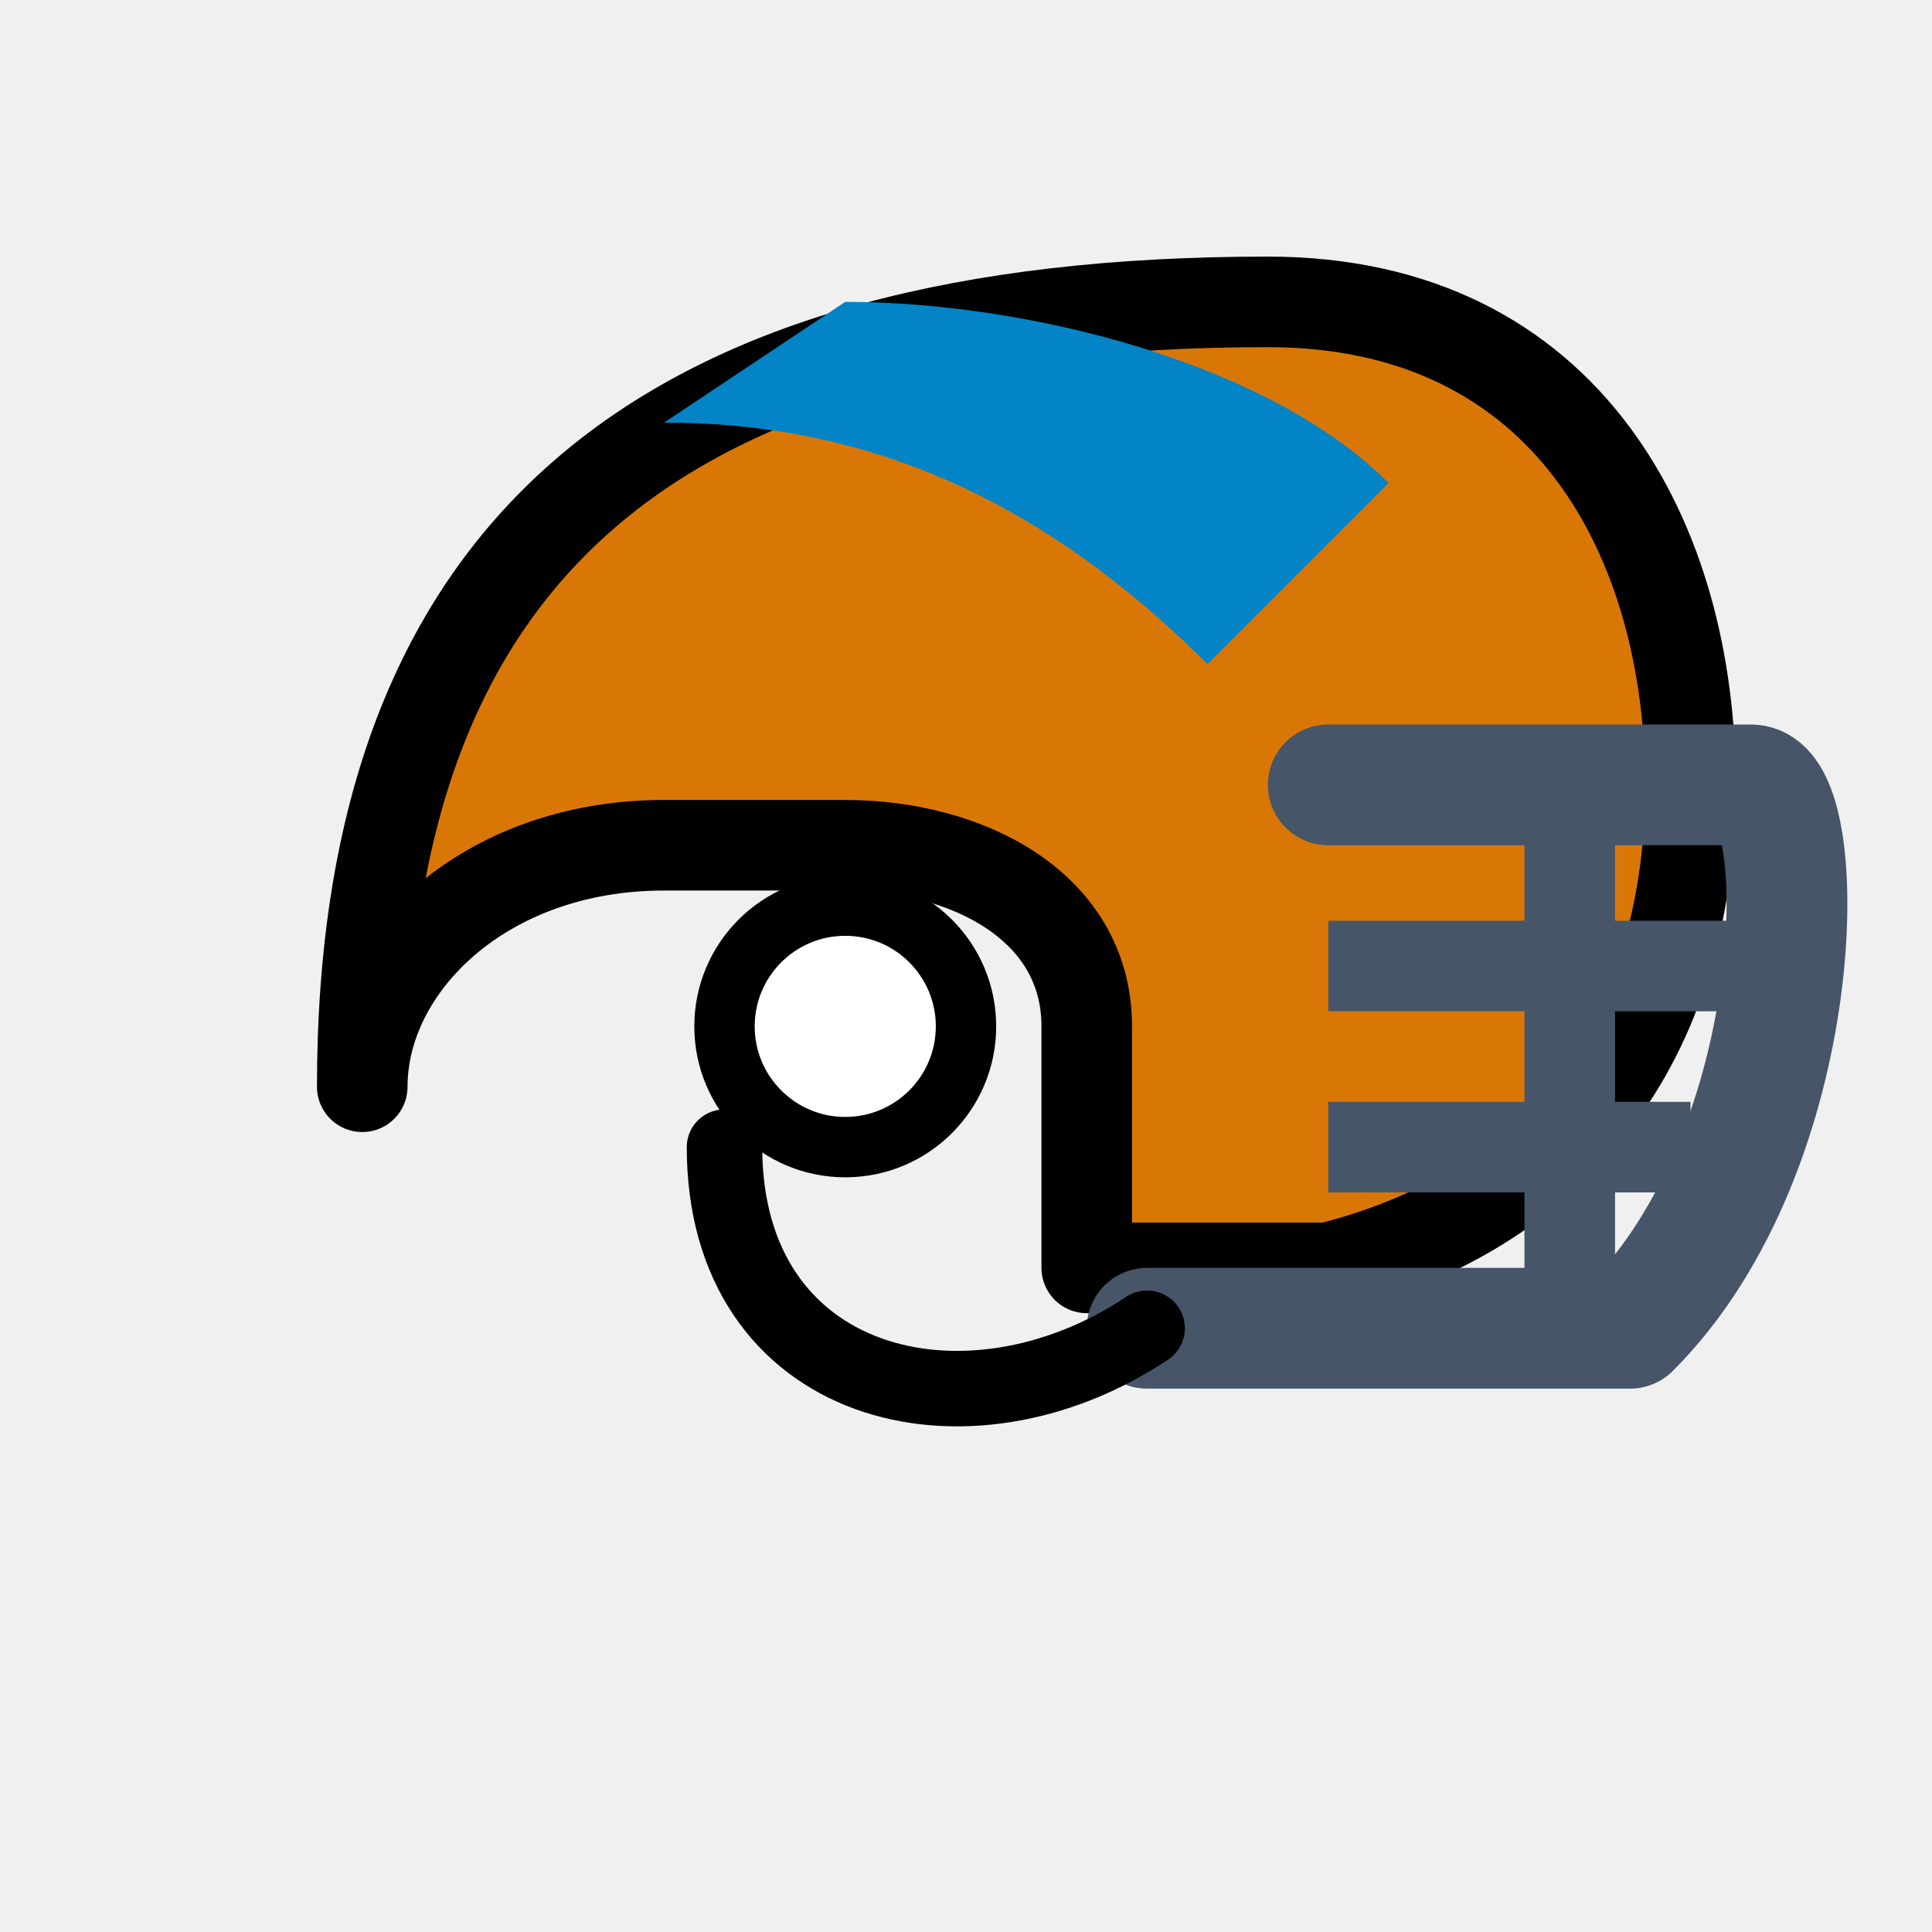
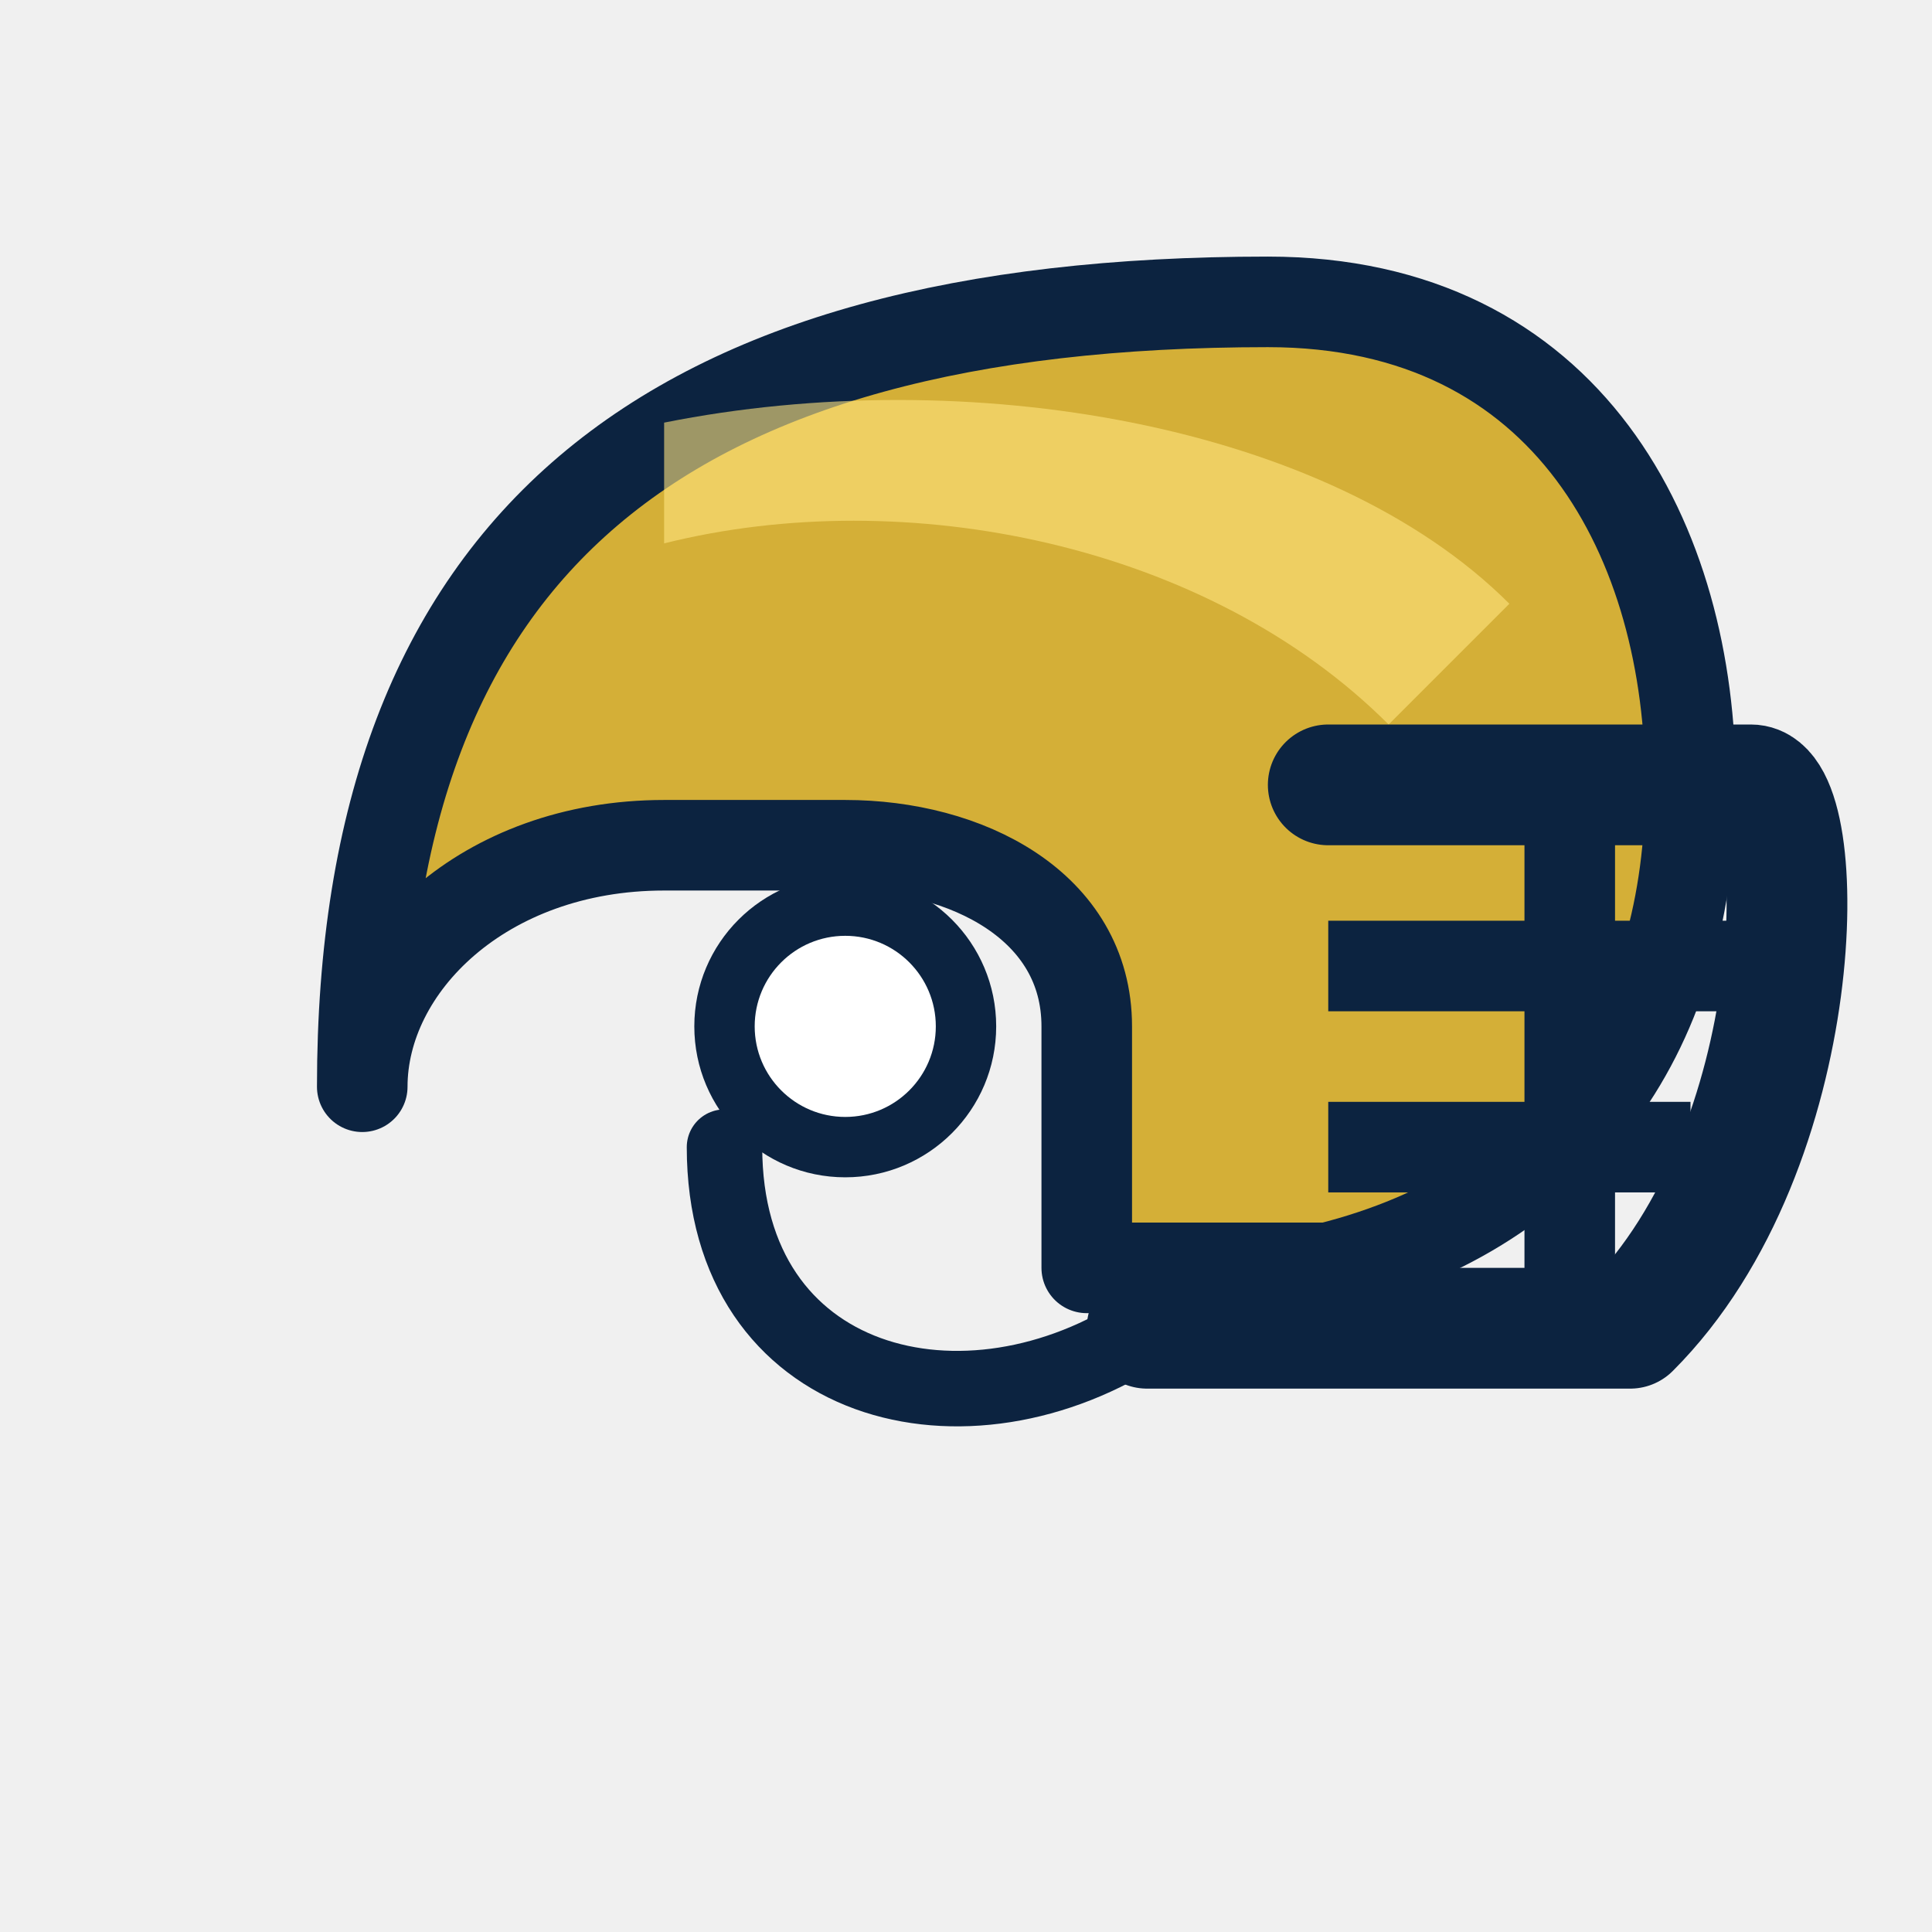
<svg xmlns="http://www.w3.org/2000/svg" viewBox="0 0 64 64" width="64" height="64">
-   <path d="M 12 36 C 12 18, 22 10, 42 10 C 52 10, 56 18, 56 26 C 56 34, 52 40, 44 42 L 36 42 L 36 34 C 36 30, 32 28, 28 28 L 22 28 C 16 28, 12 32, 12 36 Z" fill="#d97706" stroke="#000000" stroke-width="3" stroke-linejoin="round" />
-   <path d="M 28 10 C 34 10, 42 12, 46 16 L 40 22 C 34 16, 28 14, 22 14 Z" fill="#0284c7" />
-   <circle cx="28" cy="34" r="5" fill="#000000" />
+   <path d="M 12 36 C 12 18, 22 10, 42 10 C 52 10, 56 18, 56 26 C 56 34, 52 40, 44 42 L 36 42 L 36 34 C 36 30, 32 28, 28 28 L 22 28 C 16 28, 12 32, 12 36 Z" fill="#D4AF37" stroke="#0C2340" stroke-width="3" stroke-linejoin="round" />
+   <path d="M 22 14 C 32 12, 44 14, 50 20 L 46 24 C 40 18, 30 16, 22 18 Z" fill="#FFE57F" opacity="0.6" />
+   <circle cx="28" cy="34" r="5" fill="#0C2340" />
  <circle cx="28" cy="34" r="3" fill="#ffffff" />
-   <path d="M 44 26 L 58 26 C 60 26, 60 38, 54 44 L 38 44" fill="none" stroke="#475569" stroke-width="4" stroke-linecap="round" stroke-linejoin="round" />
-   <line x1="44" y1="32" x2="58" y2="32" stroke="#475569" stroke-width="3" />
-   <line x1="44" y1="38" x2="56" y2="38" stroke="#475569" stroke-width="3" />
-   <line x1="52" y1="26" x2="52" y2="44" stroke="#475569" stroke-width="3" />
-   <path d="M 24 38 C 24 46, 32 48, 38 44" fill="none" stroke="#000000" stroke-width="2.5" stroke-linecap="round" />
+   <path d="M 44 26 L 58 26 C 60 26, 60 38, 54 44 L 38 44" fill="none" stroke="#0C2340" stroke-width="4" stroke-linecap="round" stroke-linejoin="round" />
+   <line x1="44" y1="32" x2="58" y2="32" stroke="#0C2340" stroke-width="3" />
+   <line x1="44" y1="38" x2="56" y2="38" stroke="#0C2340" stroke-width="3" />
+   <line x1="52" y1="26" x2="52" y2="44" stroke="#0C2340" stroke-width="3" />
+   <path d="M 24 38 C 24 46, 32 48, 38 44" fill="none" stroke="#0C2340" stroke-width="2.5" stroke-linecap="round" />
</svg>
